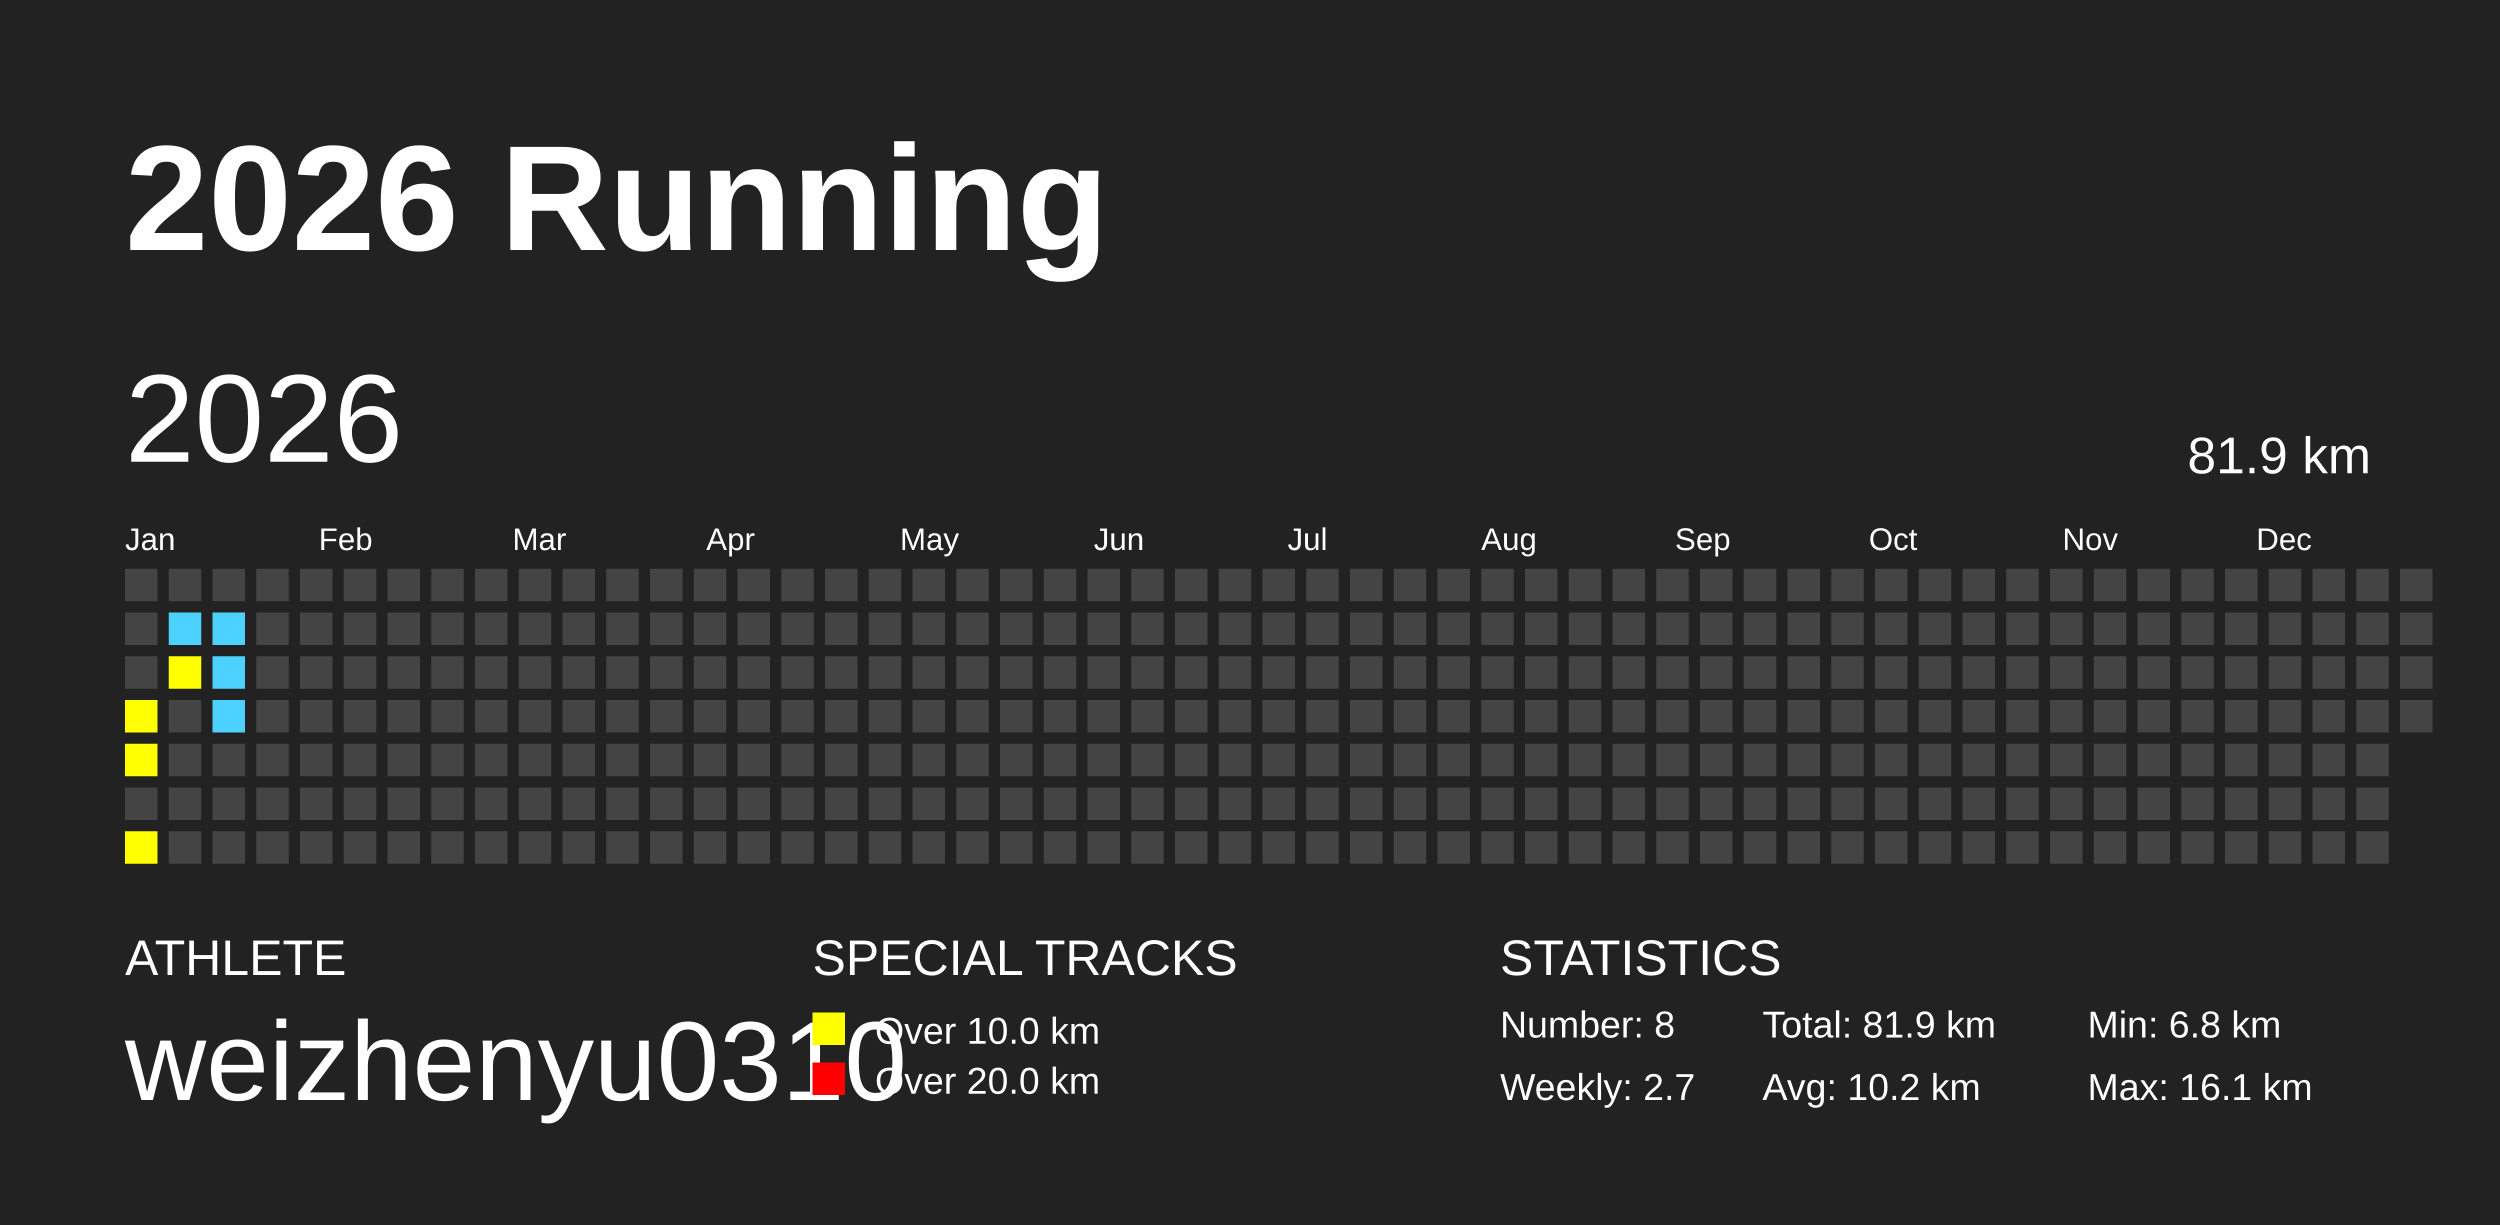
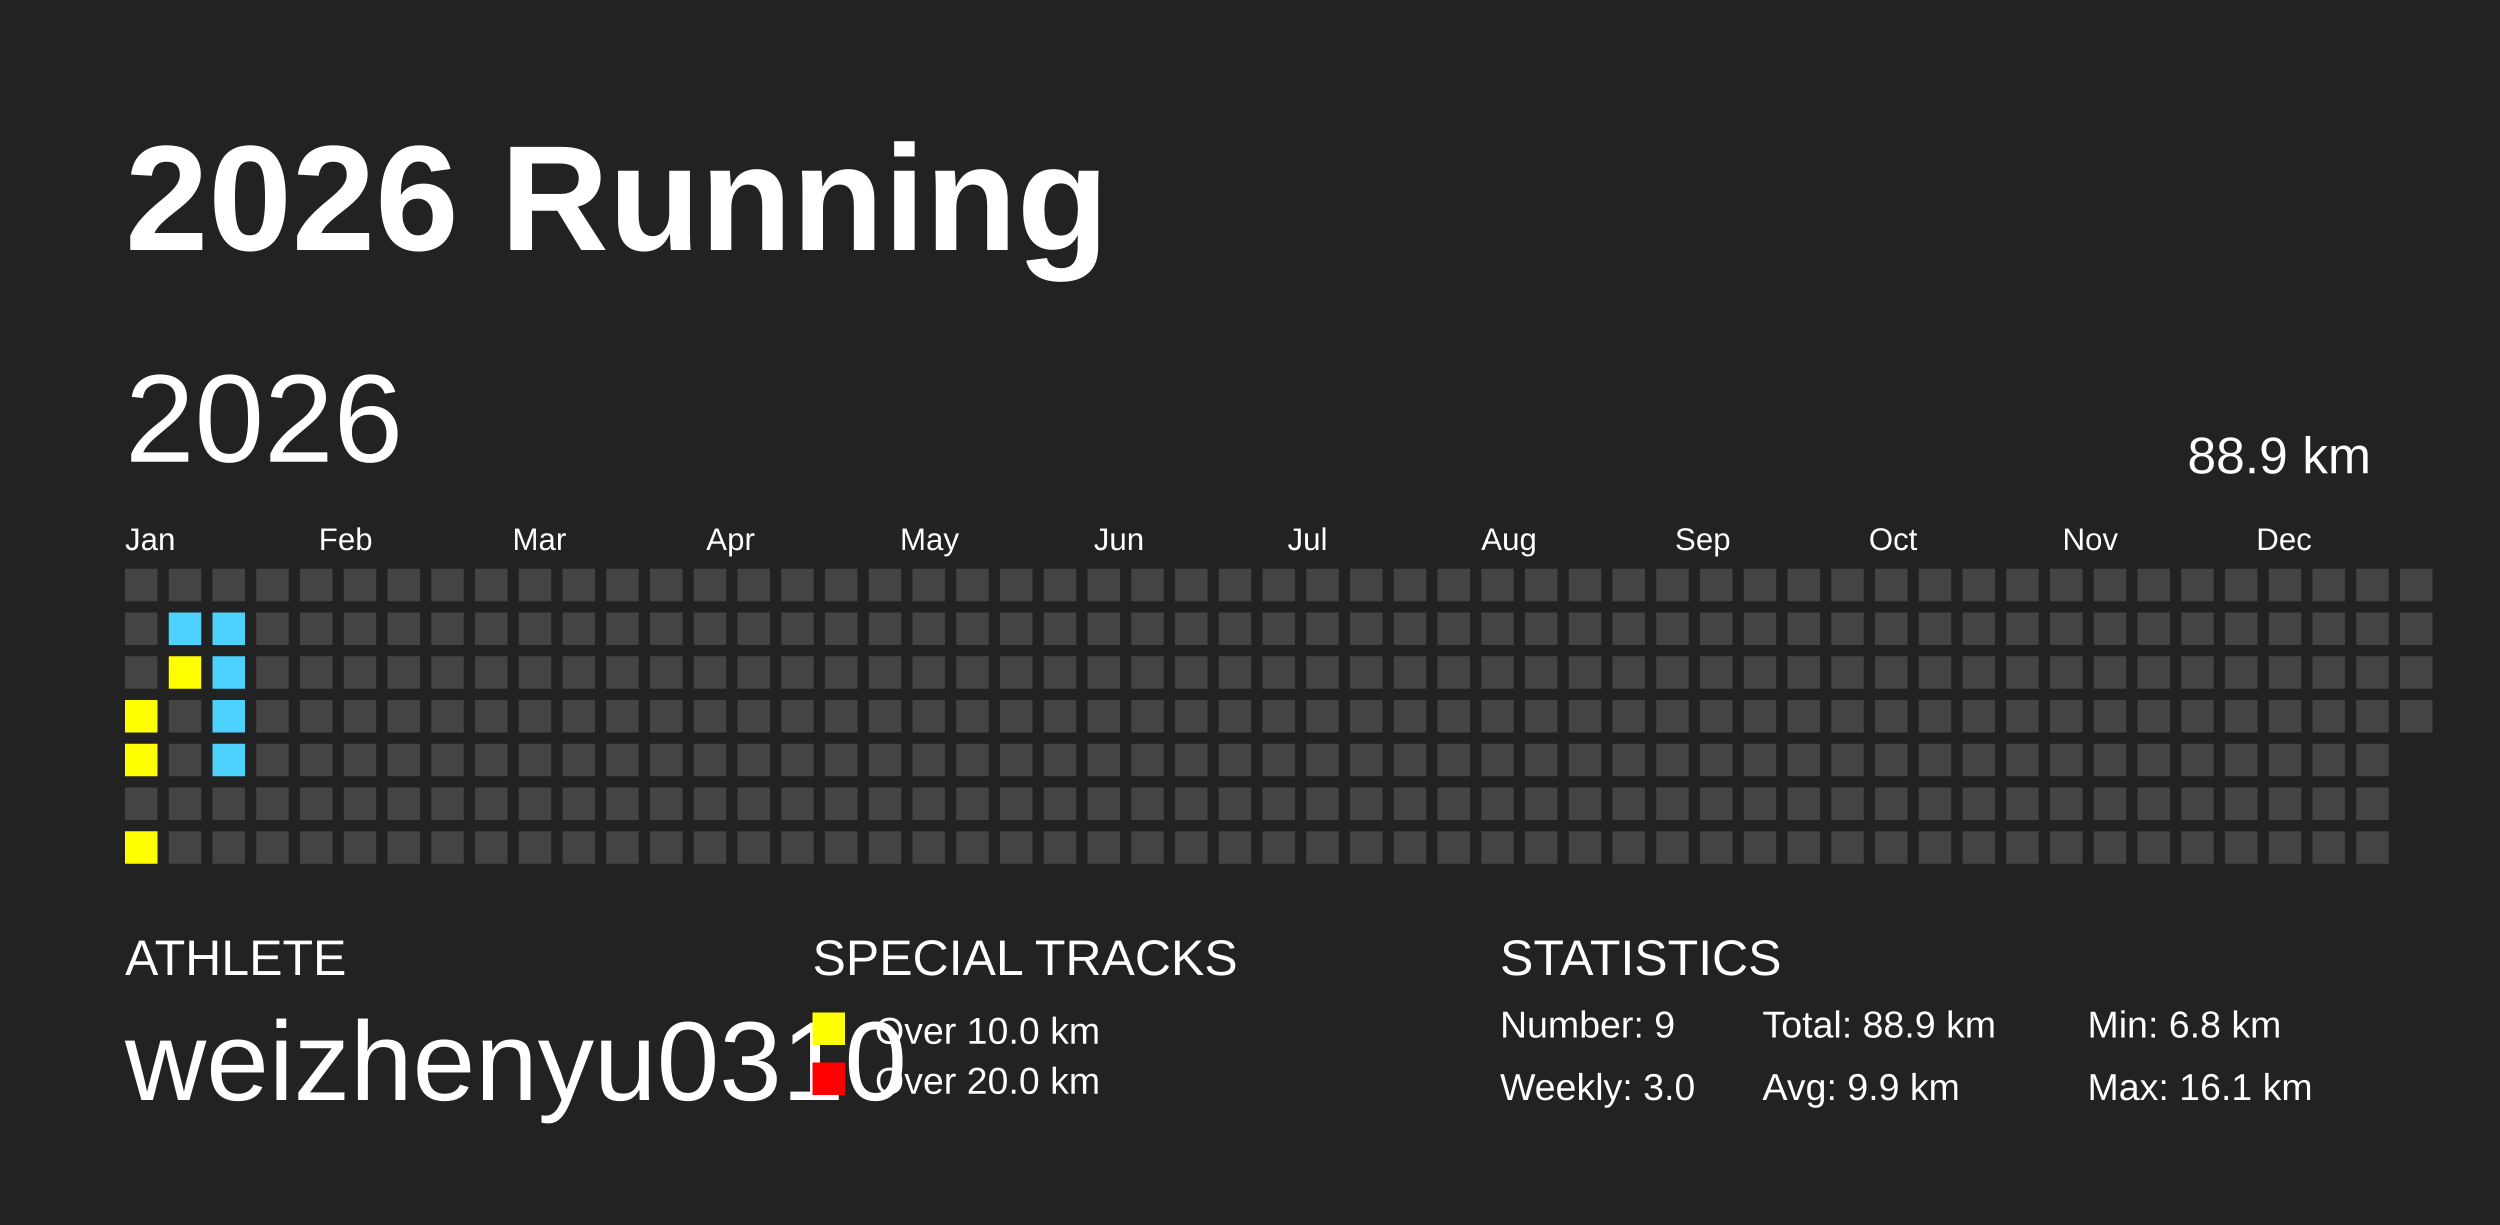
<svg xmlns="http://www.w3.org/2000/svg" baseProfile="full" height="98mm" version="1.1" viewBox="0,0,200,98" width="200mm">
  <defs />
  <rect fill="#222222" height="98" width="200" x="0" y="0" />
  <text fill="#FFFFFF" style="font-size:12px; font-family:Arial; font-weight:bold;" x="10" y="20">2026 Running</text>
  <text fill="#FFFFFF" style="font-size:4px; font-family:Arial" x="10" y="78">ATHLETE</text>
  <text fill="#FFFFFF" style="font-size:9px; font-family:Arial" x="10" y="88">weizhenyu0310</text>
  <text fill="#FFFFFF" style="font-size:4px; font-family:Arial" x="65" y="78">SPECIAL TRACKS</text>
  <rect fill="yellow" height="2.6" width="2.6" x="65" y="81" />
  <text fill="#FFFFFF" style="font-size:3px; font-family:Arial" x="70" y="83.5">Over 10.0 km</text>
  <rect fill="red" height="2.6" width="2.6" x="65" y="85" />
  <text fill="#FFFFFF" style="font-size:3px; font-family:Arial" x="70" y="87.5">Over 20.0 km</text>
  <text fill="#FFFFFF" style="font-size:4px; font-family:Arial" x="120" y="78">STATISTICS</text>
-   <text fill="#FFFFFF" style="font-size:3px; font-family:Arial" x="120" y="83">Number: 8</text>
-   <text fill="#FFFFFF" style="font-size:3px; font-family:Arial" x="120" y="88">Weekly: 2.7</text>
-   <text fill="#FFFFFF" style="font-size:3px; font-family:Arial" x="141" y="83">Total: 81.9 km</text>
-   <text fill="#FFFFFF" style="font-size:3px; font-family:Arial" x="141" y="88">Avg: 10.2 km</text>
+   <text fill="#FFFFFF" style="font-size:3px; font-family:Arial" x="120" y="83">Number: 9</text>
+   <text fill="#FFFFFF" style="font-size:3px; font-family:Arial" x="120" y="88">Weekly: 3.0</text>
+   <text fill="#FFFFFF" style="font-size:3px; font-family:Arial" x="141" y="83">Total: 88.9 km</text>
+   <text fill="#FFFFFF" style="font-size:3px; font-family:Arial" x="141" y="88">Avg: 9.9 km</text>
  <text fill="#FFFFFF" style="font-size:3px; font-family:Arial" x="167" y="83">Min: 6.8 km</text>
  <text fill="#FFFFFF" style="font-size:3px; font-family:Arial" x="167" y="88">Max: 16.1 km</text>
  <text dominant-baseline="hanging" fill="#FFFFFF" style="font-size:10.0px; font-family:Arial;" x="10" y="30">2026</text>
-   <text dominant-baseline="hanging" fill="#FFFFFF" style="font-size:4.125px; font-family:Arial;" x="175" y="35">81.9 km</text>
+   <text dominant-baseline="hanging" fill="#FFFFFF" style="font-size:4.125px; font-family:Arial;" x="175" y="35">88.9 km</text>
  <text fill="#FFFFFF" style="font-size:2.5px; font-family:Arial" x="10.0" y="44">Jan</text>
  <text fill="#FFFFFF" style="font-size:2.5px; font-family:Arial" x="25.5" y="44">Feb</text>
  <text fill="#FFFFFF" style="font-size:2.5px; font-family:Arial" x="41.0" y="44">Mar</text>
  <text fill="#FFFFFF" style="font-size:2.5px; font-family:Arial" x="56.5" y="44">Apr</text>
  <text fill="#FFFFFF" style="font-size:2.5px; font-family:Arial" x="72.0" y="44">May</text>
  <text fill="#FFFFFF" style="font-size:2.5px; font-family:Arial" x="87.5" y="44">Jun</text>
  <text fill="#FFFFFF" style="font-size:2.5px; font-family:Arial" x="103.0" y="44">Jul</text>
  <text fill="#FFFFFF" style="font-size:2.5px; font-family:Arial" x="118.5" y="44">Aug</text>
  <text fill="#FFFFFF" style="font-size:2.5px; font-family:Arial" x="134.0" y="44">Sep</text>
  <text fill="#FFFFFF" style="font-size:2.5px; font-family:Arial" x="149.5" y="44">Oct</text>
  <text fill="#FFFFFF" style="font-size:2.5px; font-family:Arial" x="165.0" y="44">Nov</text>
  <text fill="#FFFFFF" style="font-size:2.5px; font-family:Arial" x="180.5" y="44">Dec</text>
  <rect fill="#444444" height="2.6" width="2.6" x="10.0" y="45.5" />
  <rect fill="#444444" height="2.6" width="2.6" x="10.0" y="49.0" />
  <rect fill="#444444" height="2.6" width="2.6" x="10.0" y="52.5" />
  <rect fill="yellow" height="2.6" width="2.6" x="10.0" y="56.0" />
  <rect fill="yellow" height="2.6" width="2.6" x="10.0" y="59.5" />
  <rect fill="#444444" height="2.6" width="2.6" x="10.0" y="63.0" />
  <rect fill="yellow" height="2.6" width="2.6" x="10.0" y="66.5" />
  <rect fill="#444444" height="2.6" width="2.6" x="13.5" y="45.5" />
  <rect fill="#4DD2FF" height="2.6" width="2.6" x="13.5" y="49.0" />
  <rect fill="yellow" height="2.6" width="2.6" x="13.5" y="52.5" />
  <rect fill="#444444" height="2.6" width="2.6" x="13.5" y="56.0" />
  <rect fill="#444444" height="2.6" width="2.6" x="13.5" y="59.5" />
  <rect fill="#444444" height="2.6" width="2.6" x="13.5" y="63.0" />
  <rect fill="#444444" height="2.6" width="2.6" x="13.5" y="66.5" />
  <rect fill="#444444" height="2.6" width="2.6" x="17.0" y="45.5" />
  <rect fill="#4DD2FF" height="2.6" width="2.6" x="17.0" y="49.0" />
  <rect fill="#4DD2FF" height="2.6" width="2.6" x="17.0" y="52.5" />
  <rect fill="#4DD2FF" height="2.6" width="2.6" x="17.0" y="56.0" />
-   <rect fill="#444444" height="2.6" width="2.6" x="17.0" y="59.5" />
+   <rect fill="#4DD2FF" height="2.6" width="2.6" x="17.0" y="59.5" />
  <rect fill="#444444" height="2.6" width="2.6" x="17.0" y="63.0" />
  <rect fill="#444444" height="2.6" width="2.6" x="17.0" y="66.5" />
  <rect fill="#444444" height="2.6" width="2.6" x="20.5" y="45.5" />
  <rect fill="#444444" height="2.6" width="2.6" x="20.5" y="49.0" />
  <rect fill="#444444" height="2.6" width="2.6" x="20.5" y="52.5" />
  <rect fill="#444444" height="2.6" width="2.6" x="20.5" y="56.0" />
  <rect fill="#444444" height="2.6" width="2.6" x="20.5" y="59.5" />
  <rect fill="#444444" height="2.6" width="2.6" x="20.5" y="63.0" />
  <rect fill="#444444" height="2.6" width="2.6" x="20.5" y="66.5" />
  <rect fill="#444444" height="2.6" width="2.6" x="24.0" y="45.5" />
  <rect fill="#444444" height="2.6" width="2.6" x="24.0" y="49.0" />
  <rect fill="#444444" height="2.6" width="2.6" x="24.0" y="52.5" />
  <rect fill="#444444" height="2.6" width="2.6" x="24.0" y="56.0" />
  <rect fill="#444444" height="2.6" width="2.6" x="24.0" y="59.5" />
  <rect fill="#444444" height="2.6" width="2.6" x="24.0" y="63.0" />
  <rect fill="#444444" height="2.6" width="2.6" x="24.0" y="66.5" />
  <rect fill="#444444" height="2.6" width="2.6" x="27.5" y="45.5" />
  <rect fill="#444444" height="2.6" width="2.6" x="27.5" y="49.0" />
  <rect fill="#444444" height="2.6" width="2.6" x="27.5" y="52.5" />
  <rect fill="#444444" height="2.6" width="2.6" x="27.5" y="56.0" />
  <rect fill="#444444" height="2.6" width="2.6" x="27.5" y="59.5" />
  <rect fill="#444444" height="2.6" width="2.6" x="27.5" y="63.0" />
  <rect fill="#444444" height="2.6" width="2.6" x="27.5" y="66.5" />
  <rect fill="#444444" height="2.6" width="2.6" x="31.0" y="45.5" />
  <rect fill="#444444" height="2.6" width="2.6" x="31.0" y="49.0" />
  <rect fill="#444444" height="2.6" width="2.6" x="31.0" y="52.5" />
  <rect fill="#444444" height="2.6" width="2.6" x="31.0" y="56.0" />
  <rect fill="#444444" height="2.6" width="2.6" x="31.0" y="59.5" />
  <rect fill="#444444" height="2.6" width="2.6" x="31.0" y="63.0" />
  <rect fill="#444444" height="2.6" width="2.6" x="31.0" y="66.5" />
  <rect fill="#444444" height="2.6" width="2.6" x="34.5" y="45.5" />
  <rect fill="#444444" height="2.6" width="2.6" x="34.5" y="49.0" />
  <rect fill="#444444" height="2.6" width="2.6" x="34.5" y="52.5" />
  <rect fill="#444444" height="2.6" width="2.6" x="34.5" y="56.0" />
  <rect fill="#444444" height="2.6" width="2.6" x="34.5" y="59.5" />
  <rect fill="#444444" height="2.6" width="2.6" x="34.5" y="63.0" />
  <rect fill="#444444" height="2.6" width="2.6" x="34.5" y="66.5" />
  <rect fill="#444444" height="2.6" width="2.6" x="38.0" y="45.5" />
  <rect fill="#444444" height="2.6" width="2.6" x="38.0" y="49.0" />
  <rect fill="#444444" height="2.6" width="2.6" x="38.0" y="52.5" />
  <rect fill="#444444" height="2.6" width="2.6" x="38.0" y="56.0" />
  <rect fill="#444444" height="2.6" width="2.6" x="38.0" y="59.5" />
  <rect fill="#444444" height="2.6" width="2.6" x="38.0" y="63.0" />
  <rect fill="#444444" height="2.6" width="2.6" x="38.0" y="66.5" />
  <rect fill="#444444" height="2.6" width="2.6" x="41.5" y="45.5" />
  <rect fill="#444444" height="2.6" width="2.6" x="41.5" y="49.0" />
  <rect fill="#444444" height="2.6" width="2.6" x="41.5" y="52.5" />
  <rect fill="#444444" height="2.6" width="2.6" x="41.5" y="56.0" />
  <rect fill="#444444" height="2.6" width="2.6" x="41.5" y="59.5" />
  <rect fill="#444444" height="2.6" width="2.6" x="41.5" y="63.0" />
  <rect fill="#444444" height="2.6" width="2.6" x="41.5" y="66.5" />
  <rect fill="#444444" height="2.6" width="2.6" x="45.0" y="45.5" />
  <rect fill="#444444" height="2.6" width="2.6" x="45.0" y="49.0" />
  <rect fill="#444444" height="2.6" width="2.6" x="45.0" y="52.5" />
  <rect fill="#444444" height="2.6" width="2.6" x="45.0" y="56.0" />
  <rect fill="#444444" height="2.6" width="2.6" x="45.0" y="59.5" />
  <rect fill="#444444" height="2.6" width="2.6" x="45.0" y="63.0" />
  <rect fill="#444444" height="2.6" width="2.6" x="45.0" y="66.5" />
  <rect fill="#444444" height="2.6" width="2.6" x="48.5" y="45.5" />
  <rect fill="#444444" height="2.6" width="2.6" x="48.5" y="49.0" />
  <rect fill="#444444" height="2.6" width="2.6" x="48.5" y="52.5" />
  <rect fill="#444444" height="2.6" width="2.6" x="48.5" y="56.0" />
  <rect fill="#444444" height="2.6" width="2.6" x="48.5" y="59.5" />
  <rect fill="#444444" height="2.6" width="2.6" x="48.5" y="63.0" />
  <rect fill="#444444" height="2.6" width="2.6" x="48.5" y="66.5" />
  <rect fill="#444444" height="2.6" width="2.6" x="52.0" y="45.5" />
  <rect fill="#444444" height="2.6" width="2.6" x="52.0" y="49.0" />
  <rect fill="#444444" height="2.6" width="2.6" x="52.0" y="52.5" />
  <rect fill="#444444" height="2.6" width="2.6" x="52.0" y="56.0" />
  <rect fill="#444444" height="2.6" width="2.6" x="52.0" y="59.5" />
  <rect fill="#444444" height="2.6" width="2.6" x="52.0" y="63.0" />
  <rect fill="#444444" height="2.6" width="2.6" x="52.0" y="66.5" />
  <rect fill="#444444" height="2.6" width="2.6" x="55.5" y="45.5" />
  <rect fill="#444444" height="2.6" width="2.6" x="55.5" y="49.0" />
  <rect fill="#444444" height="2.6" width="2.6" x="55.5" y="52.5" />
  <rect fill="#444444" height="2.6" width="2.6" x="55.5" y="56.0" />
  <rect fill="#444444" height="2.6" width="2.6" x="55.5" y="59.5" />
  <rect fill="#444444" height="2.6" width="2.6" x="55.5" y="63.0" />
  <rect fill="#444444" height="2.6" width="2.6" x="55.5" y="66.5" />
  <rect fill="#444444" height="2.6" width="2.6" x="59.0" y="45.5" />
  <rect fill="#444444" height="2.6" width="2.6" x="59.0" y="49.0" />
  <rect fill="#444444" height="2.6" width="2.6" x="59.0" y="52.5" />
  <rect fill="#444444" height="2.6" width="2.6" x="59.0" y="56.0" />
  <rect fill="#444444" height="2.6" width="2.6" x="59.0" y="59.5" />
  <rect fill="#444444" height="2.6" width="2.6" x="59.0" y="63.0" />
  <rect fill="#444444" height="2.6" width="2.6" x="59.0" y="66.5" />
  <rect fill="#444444" height="2.6" width="2.6" x="62.5" y="45.5" />
  <rect fill="#444444" height="2.6" width="2.6" x="62.5" y="49.0" />
  <rect fill="#444444" height="2.6" width="2.6" x="62.5" y="52.5" />
  <rect fill="#444444" height="2.6" width="2.6" x="62.5" y="56.0" />
  <rect fill="#444444" height="2.6" width="2.6" x="62.5" y="59.5" />
  <rect fill="#444444" height="2.6" width="2.6" x="62.5" y="63.0" />
  <rect fill="#444444" height="2.6" width="2.6" x="62.5" y="66.5" />
  <rect fill="#444444" height="2.6" width="2.6" x="66.0" y="45.5" />
  <rect fill="#444444" height="2.6" width="2.6" x="66.0" y="49.0" />
  <rect fill="#444444" height="2.6" width="2.6" x="66.0" y="52.5" />
  <rect fill="#444444" height="2.6" width="2.6" x="66.0" y="56.0" />
  <rect fill="#444444" height="2.6" width="2.6" x="66.0" y="59.5" />
  <rect fill="#444444" height="2.6" width="2.6" x="66.0" y="63.0" />
  <rect fill="#444444" height="2.6" width="2.6" x="66.0" y="66.5" />
  <rect fill="#444444" height="2.6" width="2.6" x="69.5" y="45.5" />
  <rect fill="#444444" height="2.6" width="2.6" x="69.5" y="49.0" />
  <rect fill="#444444" height="2.6" width="2.6" x="69.5" y="52.5" />
  <rect fill="#444444" height="2.6" width="2.6" x="69.5" y="56.0" />
  <rect fill="#444444" height="2.6" width="2.6" x="69.5" y="59.5" />
  <rect fill="#444444" height="2.6" width="2.6" x="69.5" y="63.0" />
  <rect fill="#444444" height="2.6" width="2.6" x="69.5" y="66.5" />
  <rect fill="#444444" height="2.6" width="2.6" x="73.0" y="45.5" />
  <rect fill="#444444" height="2.6" width="2.6" x="73.0" y="49.0" />
  <rect fill="#444444" height="2.6" width="2.6" x="73.0" y="52.5" />
  <rect fill="#444444" height="2.6" width="2.6" x="73.0" y="56.0" />
  <rect fill="#444444" height="2.6" width="2.6" x="73.0" y="59.5" />
  <rect fill="#444444" height="2.6" width="2.6" x="73.0" y="63.0" />
  <rect fill="#444444" height="2.6" width="2.6" x="73.0" y="66.5" />
  <rect fill="#444444" height="2.6" width="2.6" x="76.5" y="45.5" />
  <rect fill="#444444" height="2.6" width="2.6" x="76.5" y="49.0" />
  <rect fill="#444444" height="2.6" width="2.6" x="76.5" y="52.5" />
  <rect fill="#444444" height="2.6" width="2.6" x="76.5" y="56.0" />
  <rect fill="#444444" height="2.6" width="2.6" x="76.5" y="59.5" />
  <rect fill="#444444" height="2.6" width="2.6" x="76.5" y="63.0" />
  <rect fill="#444444" height="2.6" width="2.6" x="76.5" y="66.5" />
  <rect fill="#444444" height="2.6" width="2.6" x="80.0" y="45.5" />
  <rect fill="#444444" height="2.6" width="2.6" x="80.0" y="49.0" />
  <rect fill="#444444" height="2.6" width="2.6" x="80.0" y="52.5" />
  <rect fill="#444444" height="2.6" width="2.6" x="80.0" y="56.0" />
  <rect fill="#444444" height="2.6" width="2.6" x="80.0" y="59.5" />
  <rect fill="#444444" height="2.6" width="2.6" x="80.0" y="63.0" />
  <rect fill="#444444" height="2.6" width="2.6" x="80.0" y="66.5" />
  <rect fill="#444444" height="2.6" width="2.6" x="83.5" y="45.5" />
  <rect fill="#444444" height="2.6" width="2.6" x="83.5" y="49.0" />
  <rect fill="#444444" height="2.6" width="2.6" x="83.5" y="52.5" />
  <rect fill="#444444" height="2.6" width="2.6" x="83.5" y="56.0" />
  <rect fill="#444444" height="2.6" width="2.6" x="83.5" y="59.5" />
  <rect fill="#444444" height="2.6" width="2.6" x="83.5" y="63.0" />
  <rect fill="#444444" height="2.6" width="2.6" x="83.5" y="66.5" />
  <rect fill="#444444" height="2.6" width="2.6" x="87.0" y="45.5" />
  <rect fill="#444444" height="2.6" width="2.6" x="87.0" y="49.0" />
  <rect fill="#444444" height="2.6" width="2.6" x="87.0" y="52.5" />
  <rect fill="#444444" height="2.6" width="2.6" x="87.0" y="56.0" />
  <rect fill="#444444" height="2.6" width="2.6" x="87.0" y="59.5" />
  <rect fill="#444444" height="2.6" width="2.6" x="87.0" y="63.0" />
  <rect fill="#444444" height="2.6" width="2.6" x="87.0" y="66.5" />
  <rect fill="#444444" height="2.6" width="2.6" x="90.5" y="45.5" />
  <rect fill="#444444" height="2.6" width="2.6" x="90.5" y="49.0" />
  <rect fill="#444444" height="2.6" width="2.6" x="90.5" y="52.5" />
  <rect fill="#444444" height="2.6" width="2.6" x="90.5" y="56.0" />
  <rect fill="#444444" height="2.6" width="2.6" x="90.5" y="59.5" />
  <rect fill="#444444" height="2.6" width="2.6" x="90.5" y="63.0" />
  <rect fill="#444444" height="2.6" width="2.6" x="90.5" y="66.5" />
  <rect fill="#444444" height="2.6" width="2.6" x="94.0" y="45.5" />
  <rect fill="#444444" height="2.6" width="2.6" x="94.0" y="49.0" />
  <rect fill="#444444" height="2.6" width="2.6" x="94.0" y="52.5" />
  <rect fill="#444444" height="2.6" width="2.6" x="94.0" y="56.0" />
  <rect fill="#444444" height="2.6" width="2.6" x="94.0" y="59.5" />
  <rect fill="#444444" height="2.6" width="2.6" x="94.0" y="63.0" />
  <rect fill="#444444" height="2.6" width="2.6" x="94.0" y="66.5" />
  <rect fill="#444444" height="2.6" width="2.6" x="97.5" y="45.5" />
  <rect fill="#444444" height="2.6" width="2.6" x="97.5" y="49.0" />
  <rect fill="#444444" height="2.6" width="2.6" x="97.5" y="52.5" />
  <rect fill="#444444" height="2.6" width="2.6" x="97.5" y="56.0" />
  <rect fill="#444444" height="2.6" width="2.6" x="97.5" y="59.5" />
  <rect fill="#444444" height="2.6" width="2.6" x="97.5" y="63.0" />
  <rect fill="#444444" height="2.6" width="2.6" x="97.5" y="66.5" />
  <rect fill="#444444" height="2.6" width="2.6" x="101.0" y="45.5" />
  <rect fill="#444444" height="2.6" width="2.6" x="101.0" y="49.0" />
  <rect fill="#444444" height="2.6" width="2.6" x="101.0" y="52.5" />
  <rect fill="#444444" height="2.6" width="2.6" x="101.0" y="56.0" />
  <rect fill="#444444" height="2.6" width="2.6" x="101.0" y="59.5" />
  <rect fill="#444444" height="2.6" width="2.6" x="101.0" y="63.0" />
  <rect fill="#444444" height="2.6" width="2.6" x="101.0" y="66.5" />
  <rect fill="#444444" height="2.6" width="2.6" x="104.5" y="45.5" />
  <rect fill="#444444" height="2.6" width="2.6" x="104.5" y="49.0" />
  <rect fill="#444444" height="2.6" width="2.6" x="104.5" y="52.5" />
  <rect fill="#444444" height="2.6" width="2.6" x="104.5" y="56.0" />
  <rect fill="#444444" height="2.6" width="2.6" x="104.5" y="59.5" />
  <rect fill="#444444" height="2.6" width="2.6" x="104.5" y="63.0" />
  <rect fill="#444444" height="2.6" width="2.6" x="104.5" y="66.5" />
  <rect fill="#444444" height="2.6" width="2.6" x="108.0" y="45.5" />
  <rect fill="#444444" height="2.6" width="2.6" x="108.0" y="49.0" />
  <rect fill="#444444" height="2.6" width="2.6" x="108.0" y="52.5" />
  <rect fill="#444444" height="2.6" width="2.6" x="108.0" y="56.0" />
  <rect fill="#444444" height="2.6" width="2.6" x="108.0" y="59.5" />
  <rect fill="#444444" height="2.6" width="2.6" x="108.0" y="63.0" />
  <rect fill="#444444" height="2.6" width="2.6" x="108.0" y="66.5" />
  <rect fill="#444444" height="2.6" width="2.6" x="111.5" y="45.5" />
  <rect fill="#444444" height="2.6" width="2.6" x="111.5" y="49.0" />
  <rect fill="#444444" height="2.6" width="2.6" x="111.5" y="52.5" />
  <rect fill="#444444" height="2.6" width="2.6" x="111.5" y="56.0" />
  <rect fill="#444444" height="2.6" width="2.6" x="111.5" y="59.5" />
  <rect fill="#444444" height="2.6" width="2.6" x="111.5" y="63.0" />
  <rect fill="#444444" height="2.6" width="2.6" x="111.5" y="66.5" />
  <rect fill="#444444" height="2.6" width="2.6" x="115.0" y="45.5" />
  <rect fill="#444444" height="2.6" width="2.6" x="115.0" y="49.0" />
  <rect fill="#444444" height="2.6" width="2.6" x="115.0" y="52.5" />
  <rect fill="#444444" height="2.6" width="2.6" x="115.0" y="56.0" />
  <rect fill="#444444" height="2.6" width="2.6" x="115.0" y="59.5" />
  <rect fill="#444444" height="2.6" width="2.6" x="115.0" y="63.0" />
  <rect fill="#444444" height="2.6" width="2.6" x="115.0" y="66.5" />
  <rect fill="#444444" height="2.6" width="2.6" x="118.5" y="45.5" />
  <rect fill="#444444" height="2.6" width="2.6" x="118.5" y="49.0" />
  <rect fill="#444444" height="2.6" width="2.6" x="118.5" y="52.5" />
  <rect fill="#444444" height="2.6" width="2.6" x="118.5" y="56.0" />
  <rect fill="#444444" height="2.6" width="2.6" x="118.5" y="59.5" />
  <rect fill="#444444" height="2.6" width="2.6" x="118.5" y="63.0" />
  <rect fill="#444444" height="2.6" width="2.6" x="118.5" y="66.5" />
  <rect fill="#444444" height="2.6" width="2.6" x="122.0" y="45.5" />
  <rect fill="#444444" height="2.6" width="2.6" x="122.0" y="49.0" />
  <rect fill="#444444" height="2.6" width="2.6" x="122.0" y="52.5" />
  <rect fill="#444444" height="2.6" width="2.6" x="122.0" y="56.0" />
  <rect fill="#444444" height="2.6" width="2.6" x="122.0" y="59.5" />
  <rect fill="#444444" height="2.6" width="2.6" x="122.0" y="63.0" />
  <rect fill="#444444" height="2.6" width="2.6" x="122.0" y="66.5" />
  <rect fill="#444444" height="2.6" width="2.6" x="125.5" y="45.5" />
  <rect fill="#444444" height="2.6" width="2.6" x="125.5" y="49.0" />
  <rect fill="#444444" height="2.6" width="2.6" x="125.5" y="52.5" />
  <rect fill="#444444" height="2.6" width="2.6" x="125.5" y="56.0" />
  <rect fill="#444444" height="2.6" width="2.6" x="125.5" y="59.5" />
  <rect fill="#444444" height="2.6" width="2.6" x="125.5" y="63.0" />
  <rect fill="#444444" height="2.6" width="2.6" x="125.5" y="66.5" />
  <rect fill="#444444" height="2.6" width="2.6" x="129.0" y="45.5" />
  <rect fill="#444444" height="2.6" width="2.6" x="129.0" y="49.0" />
  <rect fill="#444444" height="2.6" width="2.6" x="129.0" y="52.5" />
  <rect fill="#444444" height="2.6" width="2.6" x="129.0" y="56.0" />
  <rect fill="#444444" height="2.6" width="2.6" x="129.0" y="59.5" />
  <rect fill="#444444" height="2.6" width="2.6" x="129.0" y="63.0" />
  <rect fill="#444444" height="2.6" width="2.6" x="129.0" y="66.5" />
  <rect fill="#444444" height="2.6" width="2.6" x="132.5" y="45.5" />
  <rect fill="#444444" height="2.6" width="2.6" x="132.5" y="49.0" />
  <rect fill="#444444" height="2.6" width="2.6" x="132.5" y="52.5" />
  <rect fill="#444444" height="2.6" width="2.6" x="132.5" y="56.0" />
  <rect fill="#444444" height="2.6" width="2.6" x="132.5" y="59.5" />
  <rect fill="#444444" height="2.6" width="2.6" x="132.5" y="63.0" />
  <rect fill="#444444" height="2.6" width="2.6" x="132.5" y="66.5" />
  <rect fill="#444444" height="2.6" width="2.6" x="136.0" y="45.5" />
  <rect fill="#444444" height="2.6" width="2.6" x="136.0" y="49.0" />
  <rect fill="#444444" height="2.6" width="2.6" x="136.0" y="52.5" />
  <rect fill="#444444" height="2.6" width="2.6" x="136.0" y="56.0" />
  <rect fill="#444444" height="2.6" width="2.6" x="136.0" y="59.5" />
  <rect fill="#444444" height="2.6" width="2.6" x="136.0" y="63.0" />
  <rect fill="#444444" height="2.6" width="2.6" x="136.0" y="66.5" />
  <rect fill="#444444" height="2.6" width="2.6" x="139.5" y="45.5" />
  <rect fill="#444444" height="2.6" width="2.6" x="139.5" y="49.0" />
  <rect fill="#444444" height="2.6" width="2.6" x="139.5" y="52.5" />
  <rect fill="#444444" height="2.6" width="2.6" x="139.5" y="56.0" />
  <rect fill="#444444" height="2.6" width="2.6" x="139.5" y="59.5" />
  <rect fill="#444444" height="2.6" width="2.6" x="139.5" y="63.0" />
  <rect fill="#444444" height="2.6" width="2.6" x="139.5" y="66.5" />
  <rect fill="#444444" height="2.6" width="2.6" x="143.0" y="45.5" />
  <rect fill="#444444" height="2.6" width="2.6" x="143.0" y="49.0" />
  <rect fill="#444444" height="2.6" width="2.6" x="143.0" y="52.5" />
  <rect fill="#444444" height="2.6" width="2.6" x="143.0" y="56.0" />
  <rect fill="#444444" height="2.6" width="2.6" x="143.0" y="59.5" />
  <rect fill="#444444" height="2.6" width="2.6" x="143.0" y="63.0" />
  <rect fill="#444444" height="2.6" width="2.6" x="143.0" y="66.5" />
  <rect fill="#444444" height="2.6" width="2.6" x="146.5" y="45.5" />
  <rect fill="#444444" height="2.6" width="2.6" x="146.5" y="49.0" />
  <rect fill="#444444" height="2.6" width="2.6" x="146.5" y="52.5" />
  <rect fill="#444444" height="2.6" width="2.6" x="146.5" y="56.0" />
  <rect fill="#444444" height="2.6" width="2.6" x="146.5" y="59.5" />
  <rect fill="#444444" height="2.6" width="2.6" x="146.5" y="63.0" />
  <rect fill="#444444" height="2.6" width="2.6" x="146.5" y="66.5" />
  <rect fill="#444444" height="2.6" width="2.6" x="150.0" y="45.5" />
  <rect fill="#444444" height="2.6" width="2.6" x="150.0" y="49.0" />
  <rect fill="#444444" height="2.6" width="2.6" x="150.0" y="52.5" />
  <rect fill="#444444" height="2.6" width="2.6" x="150.0" y="56.0" />
  <rect fill="#444444" height="2.6" width="2.6" x="150.0" y="59.5" />
  <rect fill="#444444" height="2.6" width="2.6" x="150.0" y="63.0" />
  <rect fill="#444444" height="2.6" width="2.6" x="150.0" y="66.5" />
  <rect fill="#444444" height="2.6" width="2.6" x="153.5" y="45.5" />
  <rect fill="#444444" height="2.6" width="2.6" x="153.5" y="49.0" />
  <rect fill="#444444" height="2.6" width="2.6" x="153.5" y="52.5" />
  <rect fill="#444444" height="2.6" width="2.6" x="153.5" y="56.0" />
  <rect fill="#444444" height="2.6" width="2.6" x="153.5" y="59.5" />
  <rect fill="#444444" height="2.6" width="2.6" x="153.5" y="63.0" />
  <rect fill="#444444" height="2.6" width="2.6" x="153.5" y="66.5" />
  <rect fill="#444444" height="2.6" width="2.6" x="157.0" y="45.5" />
  <rect fill="#444444" height="2.6" width="2.6" x="157.0" y="49.0" />
  <rect fill="#444444" height="2.6" width="2.6" x="157.0" y="52.5" />
  <rect fill="#444444" height="2.6" width="2.6" x="157.0" y="56.0" />
  <rect fill="#444444" height="2.6" width="2.6" x="157.0" y="59.5" />
  <rect fill="#444444" height="2.6" width="2.6" x="157.0" y="63.0" />
  <rect fill="#444444" height="2.6" width="2.6" x="157.0" y="66.5" />
  <rect fill="#444444" height="2.6" width="2.6" x="160.5" y="45.5" />
  <rect fill="#444444" height="2.6" width="2.6" x="160.5" y="49.0" />
  <rect fill="#444444" height="2.6" width="2.6" x="160.5" y="52.5" />
  <rect fill="#444444" height="2.6" width="2.6" x="160.5" y="56.0" />
  <rect fill="#444444" height="2.6" width="2.6" x="160.5" y="59.5" />
  <rect fill="#444444" height="2.6" width="2.6" x="160.5" y="63.0" />
  <rect fill="#444444" height="2.6" width="2.6" x="160.5" y="66.5" />
  <rect fill="#444444" height="2.6" width="2.6" x="164.0" y="45.5" />
  <rect fill="#444444" height="2.6" width="2.6" x="164.0" y="49.0" />
  <rect fill="#444444" height="2.6" width="2.6" x="164.0" y="52.5" />
  <rect fill="#444444" height="2.6" width="2.6" x="164.0" y="56.0" />
  <rect fill="#444444" height="2.6" width="2.6" x="164.0" y="59.5" />
  <rect fill="#444444" height="2.6" width="2.6" x="164.0" y="63.0" />
  <rect fill="#444444" height="2.6" width="2.6" x="164.0" y="66.5" />
  <rect fill="#444444" height="2.6" width="2.6" x="167.5" y="45.5" />
  <rect fill="#444444" height="2.6" width="2.6" x="167.5" y="49.0" />
  <rect fill="#444444" height="2.6" width="2.6" x="167.5" y="52.5" />
  <rect fill="#444444" height="2.6" width="2.6" x="167.5" y="56.0" />
  <rect fill="#444444" height="2.6" width="2.6" x="167.5" y="59.5" />
  <rect fill="#444444" height="2.6" width="2.6" x="167.5" y="63.0" />
  <rect fill="#444444" height="2.6" width="2.6" x="167.5" y="66.5" />
  <rect fill="#444444" height="2.6" width="2.6" x="171.0" y="45.5" />
  <rect fill="#444444" height="2.6" width="2.6" x="171.0" y="49.0" />
  <rect fill="#444444" height="2.6" width="2.6" x="171.0" y="52.5" />
  <rect fill="#444444" height="2.6" width="2.6" x="171.0" y="56.0" />
  <rect fill="#444444" height="2.6" width="2.6" x="171.0" y="59.5" />
  <rect fill="#444444" height="2.6" width="2.6" x="171.0" y="63.0" />
  <rect fill="#444444" height="2.6" width="2.6" x="171.0" y="66.5" />
  <rect fill="#444444" height="2.6" width="2.6" x="174.5" y="45.5" />
  <rect fill="#444444" height="2.6" width="2.6" x="174.5" y="49.0" />
  <rect fill="#444444" height="2.6" width="2.6" x="174.5" y="52.5" />
  <rect fill="#444444" height="2.6" width="2.6" x="174.5" y="56.0" />
  <rect fill="#444444" height="2.6" width="2.6" x="174.5" y="59.5" />
  <rect fill="#444444" height="2.6" width="2.6" x="174.5" y="63.0" />
  <rect fill="#444444" height="2.6" width="2.6" x="174.5" y="66.5" />
  <rect fill="#444444" height="2.6" width="2.6" x="178.0" y="45.5" />
  <rect fill="#444444" height="2.6" width="2.6" x="178.0" y="49.0" />
  <rect fill="#444444" height="2.6" width="2.6" x="178.0" y="52.5" />
  <rect fill="#444444" height="2.6" width="2.6" x="178.0" y="56.0" />
  <rect fill="#444444" height="2.6" width="2.6" x="178.0" y="59.5" />
  <rect fill="#444444" height="2.6" width="2.6" x="178.0" y="63.0" />
  <rect fill="#444444" height="2.6" width="2.6" x="178.0" y="66.5" />
  <rect fill="#444444" height="2.6" width="2.6" x="181.5" y="45.5" />
  <rect fill="#444444" height="2.6" width="2.6" x="181.5" y="49.0" />
  <rect fill="#444444" height="2.6" width="2.6" x="181.5" y="52.5" />
  <rect fill="#444444" height="2.6" width="2.6" x="181.5" y="56.0" />
  <rect fill="#444444" height="2.6" width="2.6" x="181.5" y="59.5" />
  <rect fill="#444444" height="2.6" width="2.6" x="181.5" y="63.0" />
  <rect fill="#444444" height="2.6" width="2.6" x="181.5" y="66.5" />
  <rect fill="#444444" height="2.6" width="2.6" x="185.0" y="45.5" />
  <rect fill="#444444" height="2.6" width="2.6" x="185.0" y="49.0" />
  <rect fill="#444444" height="2.6" width="2.6" x="185.0" y="52.5" />
  <rect fill="#444444" height="2.6" width="2.6" x="185.0" y="56.0" />
  <rect fill="#444444" height="2.6" width="2.6" x="185.0" y="59.5" />
  <rect fill="#444444" height="2.6" width="2.6" x="185.0" y="63.0" />
  <rect fill="#444444" height="2.6" width="2.6" x="185.0" y="66.5" />
  <rect fill="#444444" height="2.6" width="2.6" x="188.5" y="45.5" />
  <rect fill="#444444" height="2.6" width="2.6" x="188.5" y="49.0" />
  <rect fill="#444444" height="2.6" width="2.6" x="188.5" y="52.5" />
  <rect fill="#444444" height="2.6" width="2.6" x="188.5" y="56.0" />
  <rect fill="#444444" height="2.6" width="2.6" x="188.5" y="59.5" />
  <rect fill="#444444" height="2.6" width="2.6" x="188.5" y="63.0" />
  <rect fill="#444444" height="2.6" width="2.6" x="188.5" y="66.5" />
  <rect fill="#444444" height="2.6" width="2.6" x="192.0" y="45.5" />
  <rect fill="#444444" height="2.6" width="2.6" x="192.0" y="49.0" />
  <rect fill="#444444" height="2.6" width="2.6" x="192.0" y="52.5" />
  <rect fill="#444444" height="2.6" width="2.6" x="192.0" y="56.0" />
</svg>
